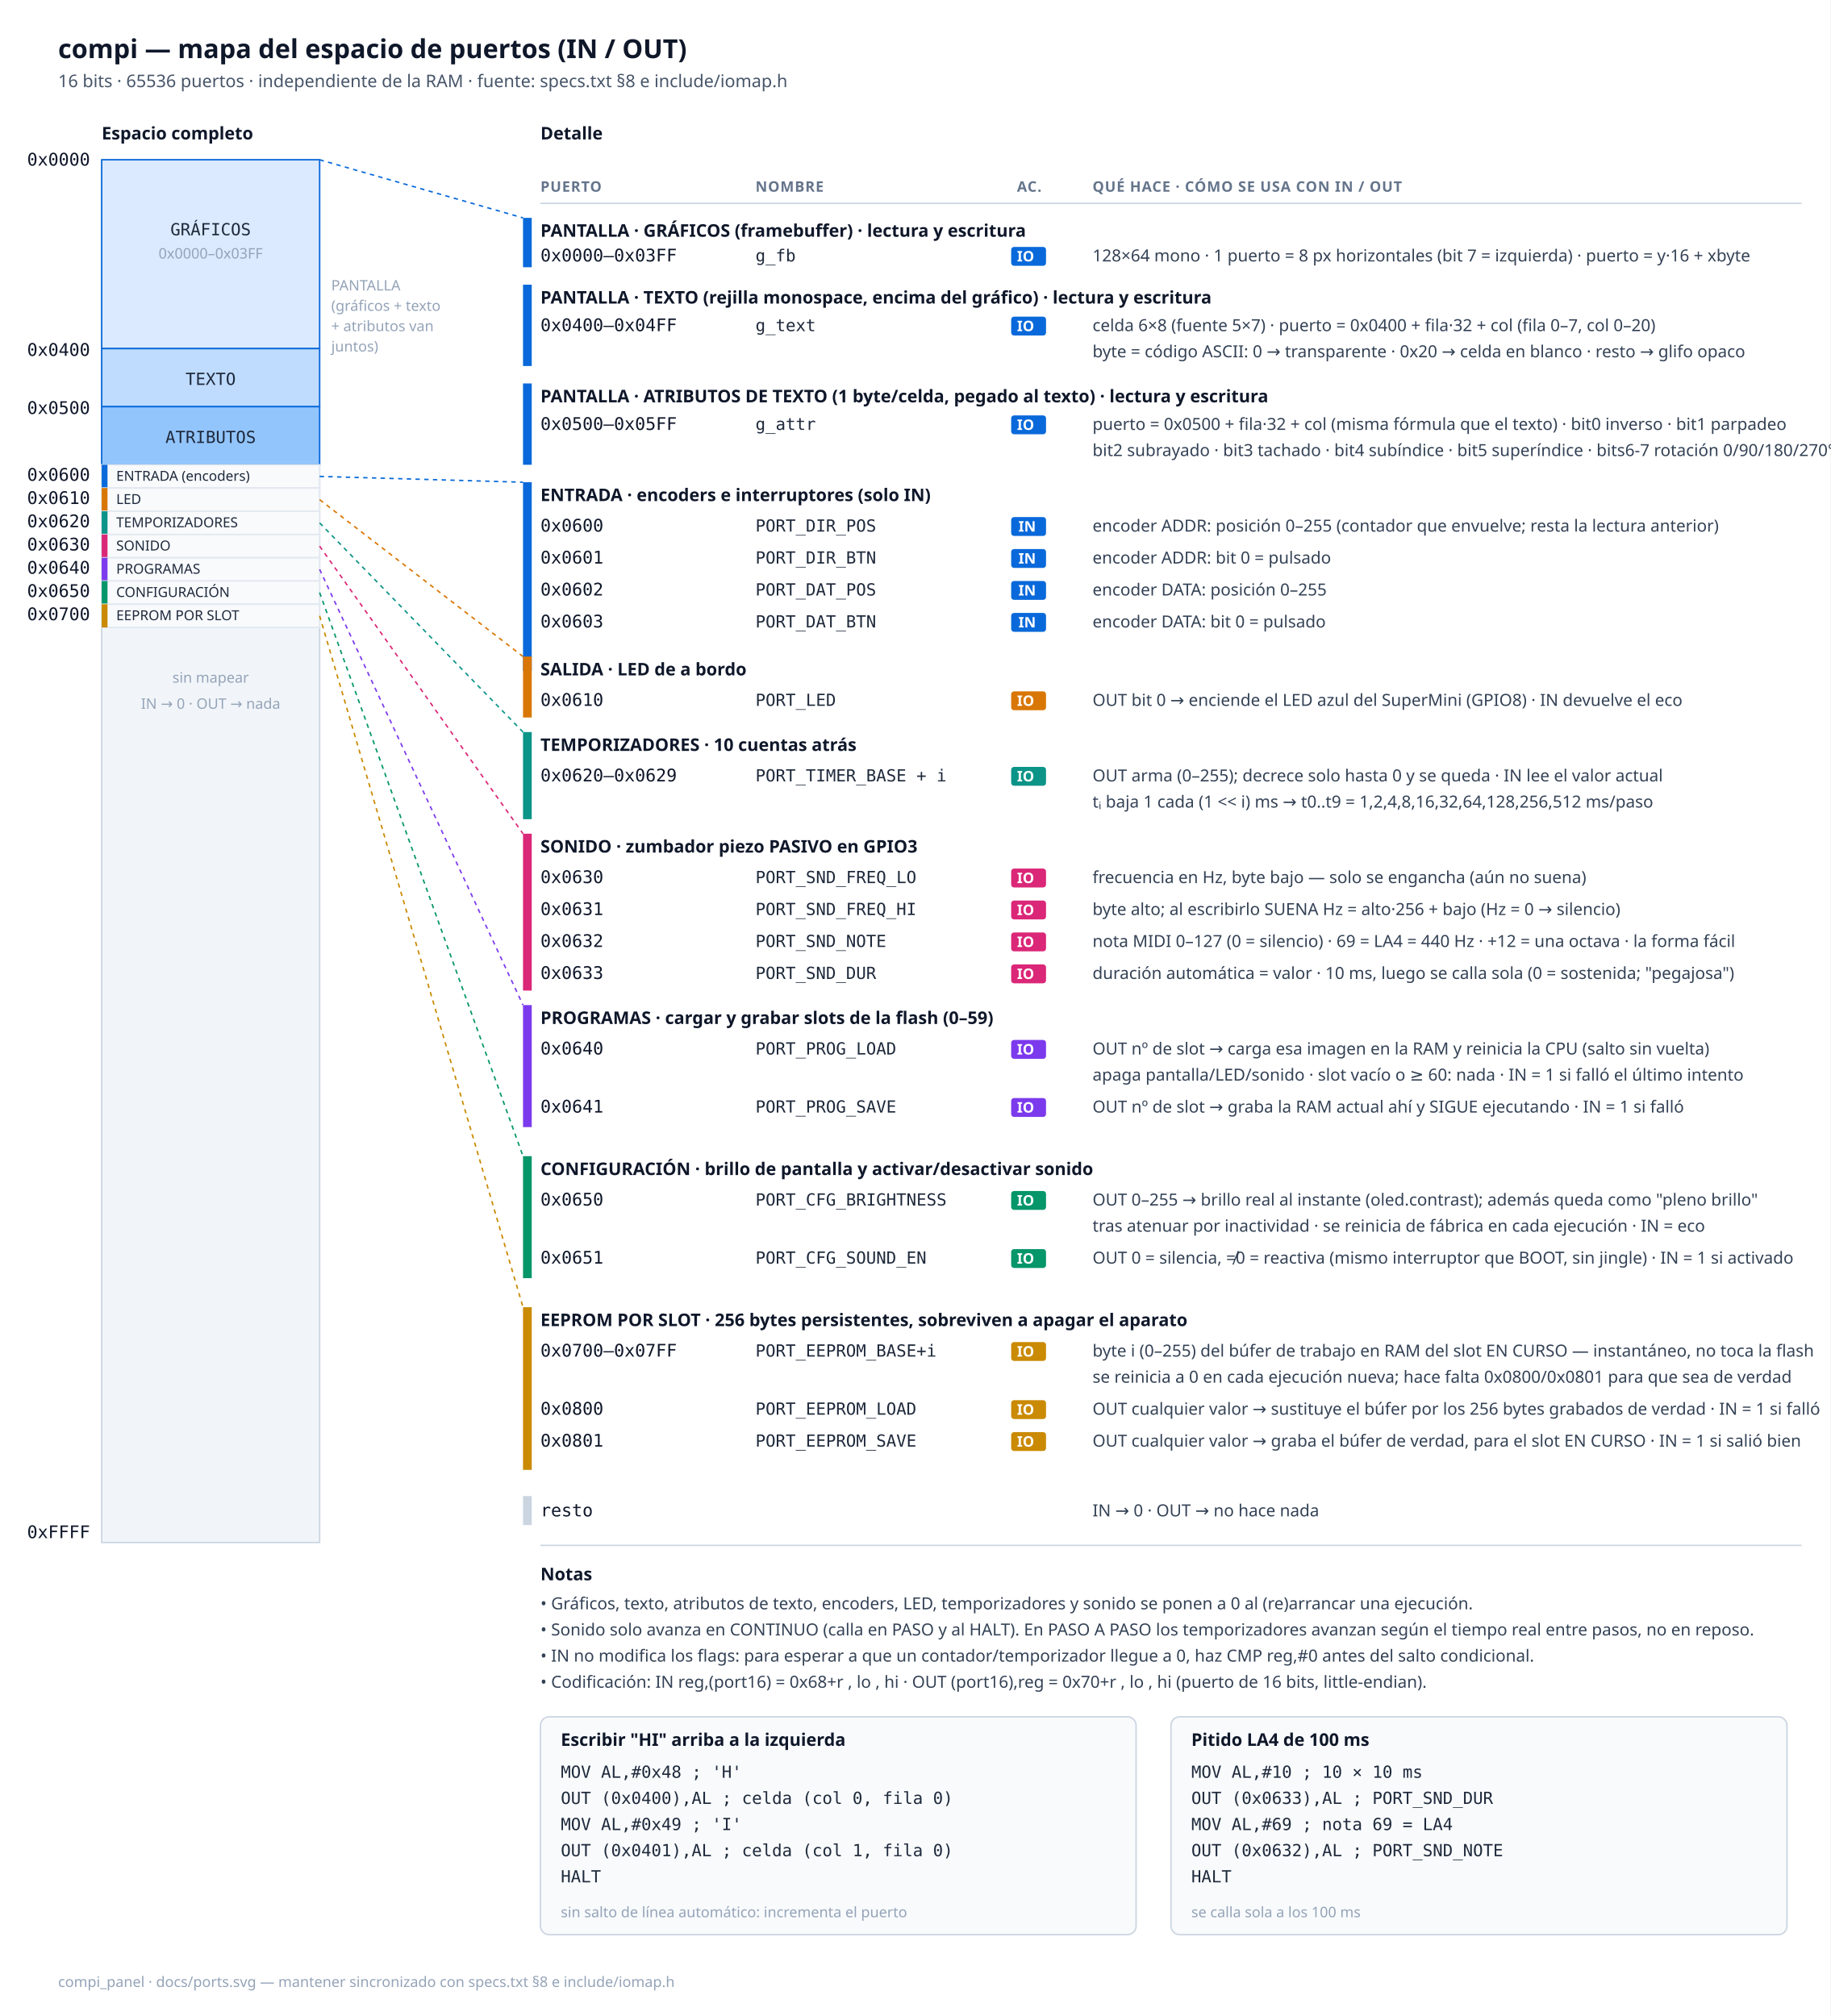
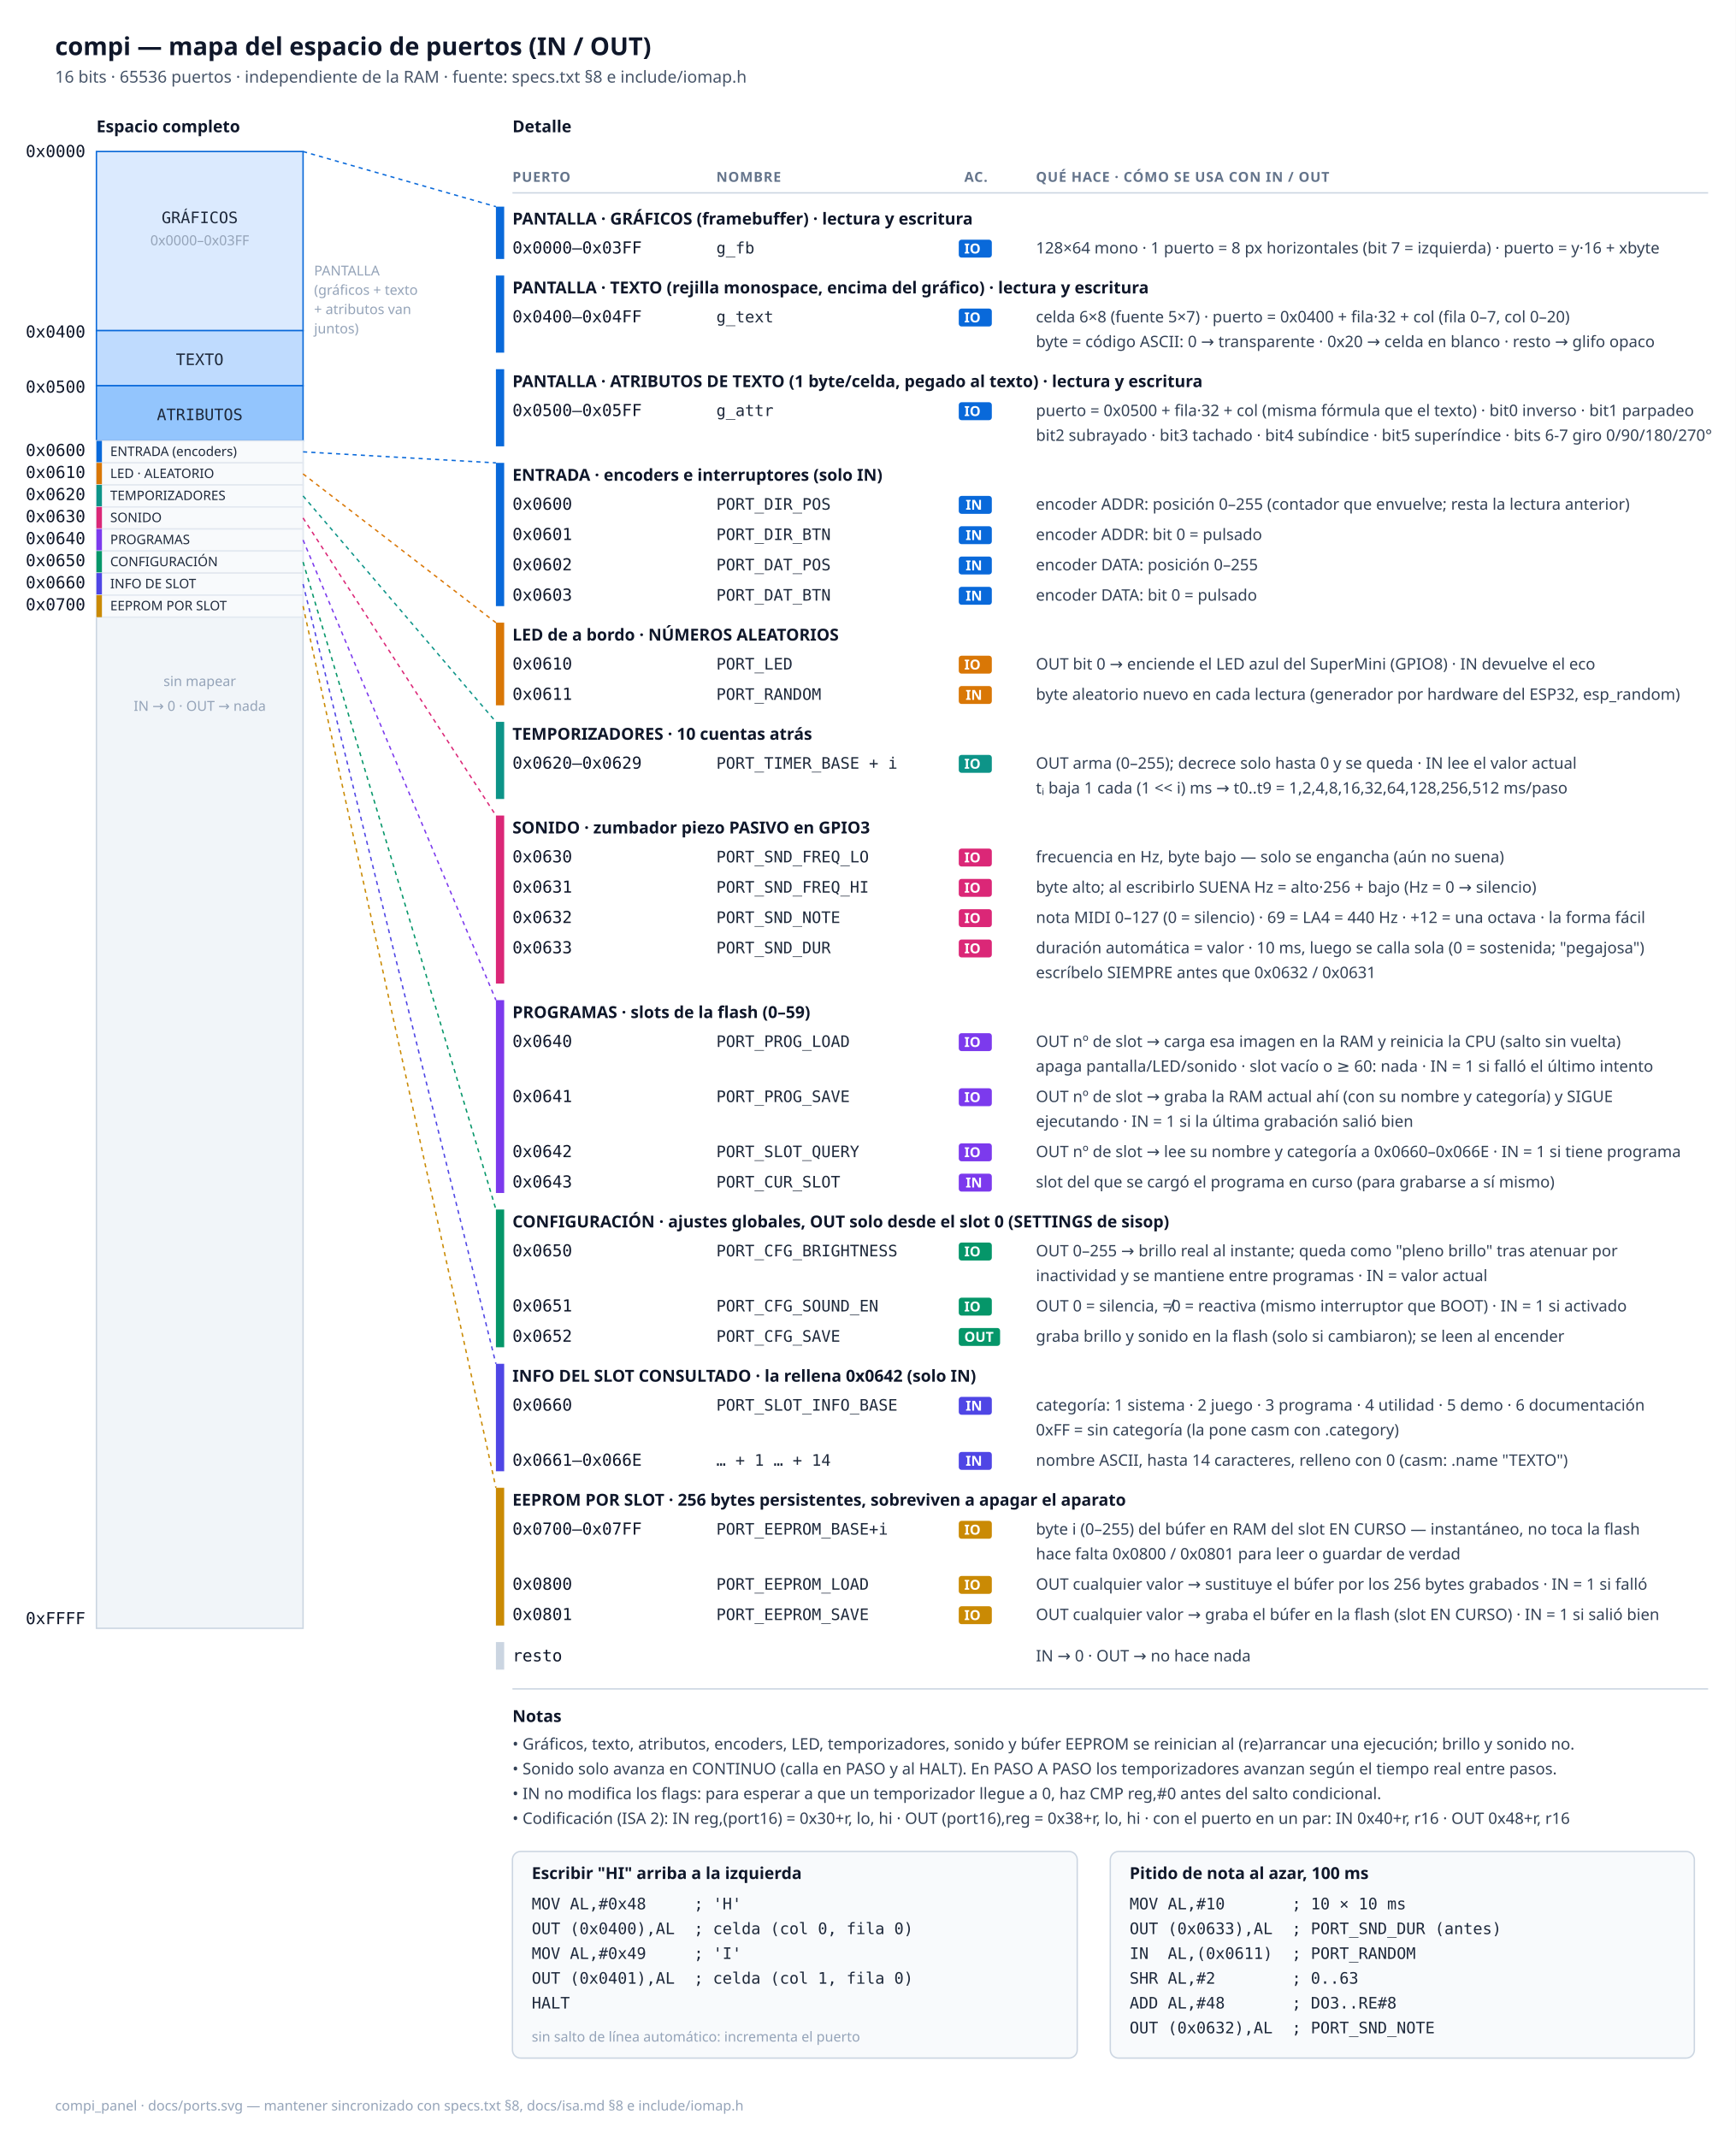
- <svg xmlns="http://www.w3.org/2000/svg" viewBox="0 0 1260 1388" font-family="'Segoe UI',system-ui,sans-serif">
-   <rect x="0" y="0" width="1260" height="1388" fill="#ffffff" />
+ <svg xmlns="http://www.w3.org/2000/svg" viewBox="0 0 1260 1552" font-family="'Segoe UI',system-ui,sans-serif">
+   <rect x="0" y="0" width="1260" height="1552" fill="#ffffff" />
  <style>
    .ttl   { font-size:18px; font-weight:700; fill:#0f172a; }
    .sub   { font-size:12px; fill:#475569; }
    .grp   { font-size:12px; font-weight:700; fill:#0f172a; }
    .adr   { font-size:12px; font-family:ui-monospace,Consolas,'DejaVu Sans Mono',monospace; fill:#0f172a; }
    .nm    { font-size:11.5px; font-family:ui-monospace,Consolas,'DejaVu Sans Mono',monospace; fill:#1e293b; }
    .ac    { font-size:10px; font-weight:700; fill:#ffffff; }
    .fn    { font-size:11.5px; fill:#334155; }
    .hd    { font-size:10px; font-weight:700; fill:#64748b; letter-spacing:.5px; }
    .note  { font-size:11.5px; fill:#334155; }
-     .mono  { font-size:11.5px; font-family:ui-monospace,Consolas,'DejaVu Sans Mono',monospace; fill:#1e293b; }
+     .mono  { white-space:pre; font-size:11.5px; font-family:ui-monospace,Consolas,'DejaVu Sans Mono',monospace; fill:#1e293b; }
    .cap   { font-size:10px; fill:#94a3b8; }
  </style>
  <text x="40" y="40" class="ttl">compi — mapa del espacio de puertos (IN / OUT)</text>
  <text x="40" y="60" class="sub">16 bits · 65536 puertos · independiente de la RAM · fuente: specs.txt §8 e include/iomap.h</text>
  <text x="70" y="96" class="grp">Espacio completo</text>
-   <rect x="70" y="110" width="150" height="952" fill="#f1f5f9" stroke="#cbd5e1" />
+   <rect x="70" y="110" width="150" height="1072" fill="#f1f5f9" stroke="#cbd5e1" />
  <rect x="70" y="110" width="150" height="130" fill="#dbeafe" stroke="#0969da" />
  <text x="145" y="162" text-anchor="middle" class="nm" fill="#0969da">GRÁFICOS</text>
  <text x="145" y="178" text-anchor="middle" class="cap">0x0000–0x03FF</text>
  <rect x="70" y="240" width="150" height="40" fill="#bfdbfe" stroke="#0969da" />
  <text x="145" y="265" text-anchor="middle" class="nm" fill="#0969da">TEXTO</text>
  <rect x="70" y="280" width="150" height="40" fill="#93c5fd" stroke="#0969da" />
  <text x="145" y="305" text-anchor="middle" class="nm" fill="#0f4c81">ATRIBUTOS</text>
  <g font-size="9.5px">
    <rect x="70" y="320" width="150" height="16" fill="#f8fafc" stroke="#e2e8f0" />
    <rect x="70" y="320" width="4" height="16" fill="#0969da" />
    <text x="80" y="331" fill="#1e293b">ENTRADA (encoders)</text>
    <rect x="70" y="336" width="150" height="16" fill="#f8fafc" stroke="#e2e8f0" />
    <rect x="70" y="336" width="4" height="16" fill="#d97706" />
-     <text x="80" y="347" fill="#1e293b">LED</text>
+     <text x="80" y="347" fill="#1e293b">LED · ALEATORIO</text>
    <rect x="70" y="352" width="150" height="16" fill="#f8fafc" stroke="#e2e8f0" />
    <rect x="70" y="352" width="4" height="16" fill="#0d9488" />
    <text x="80" y="363" fill="#1e293b">TEMPORIZADORES</text>
    <rect x="70" y="368" width="150" height="16" fill="#f8fafc" stroke="#e2e8f0" />
    <rect x="70" y="368" width="4" height="16" fill="#db2777" />
    <text x="80" y="379" fill="#1e293b">SONIDO</text>
    <rect x="70" y="384" width="150" height="16" fill="#f8fafc" stroke="#e2e8f0" />
    <rect x="70" y="384" width="4" height="16" fill="#7c3aed" />
    <text x="80" y="395" fill="#1e293b">PROGRAMAS</text>
    <rect x="70" y="400" width="150" height="16" fill="#f8fafc" stroke="#e2e8f0" />
    <rect x="70" y="400" width="4" height="16" fill="#059669" />
    <text x="80" y="411" fill="#1e293b">CONFIGURACIÓN</text>
    <rect x="70" y="416" width="150" height="16" fill="#f8fafc" stroke="#e2e8f0" />
-     <rect x="70" y="416" width="4" height="16" fill="#ca8a04" />
-     <text x="80" y="427" fill="#1e293b">EEPROM POR SLOT</text>
-   </g>
-   <text x="145" y="470" text-anchor="middle" class="cap">sin mapear</text>
-   <text x="145" y="488" text-anchor="middle" class="cap">IN → 0 · OUT → nada</text>
+     <rect x="70" y="416" width="4" height="16" fill="#4f46e5" />
+     <text x="80" y="427" fill="#1e293b">INFO DE SLOT</text>
+     <rect x="70" y="432" width="150" height="16" fill="#f8fafc" stroke="#e2e8f0" />
+     <rect x="70" y="432" width="4" height="16" fill="#ca8a04" />
+     <text x="80" y="443" fill="#1e293b">EEPROM POR SLOT</text>
+   </g>
+   <text x="145" y="498" text-anchor="middle" class="cap">sin mapear</text>
+   <text x="145" y="516" text-anchor="middle" class="cap">IN → 0 · OUT → nada</text>
  <text x="62" y="114" text-anchor="end" class="adr">0x0000</text>
  <text x="62" y="245" text-anchor="end" class="adr">0x0400</text>
  <text x="62" y="285" text-anchor="end" class="adr">0x0500</text>
  <g font-size="9.5px" text-anchor="end" class="adr">
    <text x="62" y="331">0x0600</text>
    <text x="62" y="347">0x0610</text>
    <text x="62" y="363">0x0620</text>
    <text x="62" y="379">0x0630</text>
    <text x="62" y="395">0x0640</text>
    <text x="62" y="411">0x0650</text>
-     <text x="62" y="427">0x0700</text>
-   </g>
-   <text x="62" y="1059" text-anchor="end" class="adr">0xFFFF</text>
+     <text x="62" y="427">0x0660</text>
+     <text x="62" y="443">0x0700</text>
+   </g>
+   <text x="62" y="1179" text-anchor="end" class="adr">0xFFFF</text>
  <text x="228" y="200" class="cap">PANTALLA</text>
  <text x="228" y="214" class="cap">(gráficos + texto</text>
  <text x="228" y="228" class="cap">+ atributos van</text>
  <text x="228" y="242" class="cap">juntos)</text>
  <path d="M220,110 L360,150" fill="none" stroke="#0969da" stroke-width="1" stroke-dasharray="3 3" />
-   <path d="M220,328 L360,332" fill="none" stroke="#0969da" stroke-width="1" stroke-dasharray="3 3" />
+   <path d="M220,328 L360,336" fill="none" stroke="#0969da" stroke-width="1" stroke-dasharray="3 3" />
  <path d="M220,344 L360,452" fill="none" stroke="#d97706" stroke-width="1" stroke-dasharray="3 3" />
-   <path d="M220,360 L360,504" fill="none" stroke="#0d9488" stroke-width="1" stroke-dasharray="3 3" />
-   <path d="M220,376 L360,574" fill="none" stroke="#db2777" stroke-width="1" stroke-dasharray="3 3" />
-   <path d="M220,392 L360,692" fill="none" stroke="#7c3aed" stroke-width="1" stroke-dasharray="3 3" />
-   <path d="M220,408 L360,796" fill="none" stroke="#059669" stroke-width="1" stroke-dasharray="3 3" />
-   <path d="M220,424 L360,900" fill="none" stroke="#ca8a04" stroke-width="1" stroke-dasharray="3 3" />
+   <path d="M220,360 L360,524" fill="none" stroke="#0d9488" stroke-width="1" stroke-dasharray="3 3" />
+   <path d="M220,376 L360,592" fill="none" stroke="#db2777" stroke-width="1" stroke-dasharray="3 3" />
+   <path d="M220,392 L360,726" fill="none" stroke="#7c3aed" stroke-width="1" stroke-dasharray="3 3" />
+   <path d="M220,408 L360,878" fill="none" stroke="#059669" stroke-width="1" stroke-dasharray="3 3" />
+   <path d="M220,424 L360,990" fill="none" stroke="#4f46e5" stroke-width="1" stroke-dasharray="3 3" />
+   <path d="M220,440 L360,1080" fill="none" stroke="#ca8a04" stroke-width="1" stroke-dasharray="3 3" />
  <text x="372" y="96" class="grp">Detalle</text>
  <g class="hd">
    <text x="372" y="132">PUERTO</text>
    <text x="520" y="132">NOMBRE</text>
    <text x="700" y="132">AC.</text>
    <text x="752" y="132">QUÉ HACE · CÓMO SE USA CON IN / OUT</text>
  </g>
  <line x1="372" y1="140" x2="1240" y2="140" stroke="#cbd5e1" />
-   <rect x="360" y="150" width="6" height="34" fill="#0969da" />
+   <rect x="360" y="150" width="6" height="38" fill="#0969da" />
  <text x="372" y="163" class="grp" fill="#0969da">PANTALLA · GRÁFICOS (framebuffer)  ·  lectura y escritura</text>
-   <text x="372" y="180" class="adr">0x0000–0x03FF</text>
-   <text x="520" y="180" class="nm">g_fb</text>
-   <rect x="696" y="170" width="24" height="13" rx="2" fill="#0969da" />
-   <text x="700" y="180" class="ac">IO</text>
-   <text x="752" y="180" class="fn">128×64 mono · 1 puerto = 8 px horizontales (bit 7 = izquierda) · puerto = y·16 + xbyte</text>
-   <rect x="360" y="196" width="6" height="56" fill="#0969da" />
-   <text x="372" y="209" class="grp" fill="#0969da">PANTALLA · TEXTO (rejilla monospace, encima del gráfico)  ·  lectura y escritura</text>
-   <text x="372" y="228" class="adr">0x0400–0x04FF</text>
-   <text x="520" y="228" class="nm">g_text</text>
-   <rect x="696" y="218" width="24" height="13" rx="2" fill="#0969da" />
-   <text x="700" y="228" class="ac">IO</text>
-   <text x="752" y="228" class="fn">celda 6×8 (fuente 5×7) · puerto = 0x0400 + fila·32 + col   (fila 0–7, col 0–20)</text>
-   <text x="752" y="246" class="fn">byte = código ASCII: 0 → transparente · 0x20 → celda en blanco · resto → glifo opaco</text>
-   <rect x="360" y="264" width="6" height="56" fill="#0969da" />
-   <text x="372" y="277" class="grp" fill="#0969da">PANTALLA · ATRIBUTOS DE TEXTO (1 byte/celda, pegado al texto)  ·  lectura y escritura</text>
-   <text x="372" y="296" class="adr">0x0500–0x05FF</text>
-   <text x="520" y="296" class="nm">g_attr</text>
-   <rect x="696" y="286" width="24" height="13" rx="2" fill="#0969da" />
-   <text x="700" y="296" class="ac">IO</text>
-   <text x="752" y="296" class="fn">puerto = 0x0500 + fila·32 + col (misma fórmula que el texto) · bit0 inverso · bit1 parpadeo</text>
-   <text x="752" y="314" class="fn">bit2 subrayado · bit3 tachado · bit4 subíndice · bit5 superíndice · bits6-7 rotación 0/90/180/270°</text>
-   <rect x="360" y="332" width="6" height="130" fill="#0969da" />
-   <text x="372" y="345" class="grp" fill="#0969da">ENTRADA  ·  encoders e interruptores  (solo IN)</text>
-   <g>
-     <text x="372" y="366" class="adr">0x0600</text>
-     <text x="520" y="366" class="nm">PORT_DIR_POS</text>
-     <rect x="696" y="356" width="24" height="13" rx="2" fill="#0969da" />
-     <text x="701" y="366" class="ac">IN</text>
-     <text x="752" y="366" class="fn">encoder ADDR: posición 0–255 (contador que envuelve; resta la lectura anterior)</text>
-     <text x="372" y="388" class="adr">0x0601</text>
-     <text x="520" y="388" class="nm">PORT_DIR_BTN</text>
-     <rect x="696" y="378" width="24" height="13" rx="2" fill="#0969da" />
-     <text x="701" y="388" class="ac">IN</text>
-     <text x="752" y="388" class="fn">encoder ADDR: bit 0 = pulsado</text>
-     <text x="372" y="410" class="adr">0x0602</text>
-     <text x="520" y="410" class="nm">PORT_DAT_POS</text>
-     <rect x="696" y="400" width="24" height="13" rx="2" fill="#0969da" />
-     <text x="701" y="410" class="ac">IN</text>
-     <text x="752" y="410" class="fn">encoder DATA: posición 0–255</text>
-     <text x="372" y="432" class="adr">0x0603</text>
-     <text x="520" y="432" class="nm">PORT_DAT_BTN</text>
-     <rect x="696" y="422" width="24" height="13" rx="2" fill="#0969da" />
-     <text x="701" y="432" class="ac">IN</text>
-     <text x="752" y="432" class="fn">encoder DATA: bit 0 = pulsado</text>
-   </g>
-   <rect x="360" y="452" width="6" height="42" fill="#d97706" />
-   <text x="372" y="465" class="grp" fill="#b45309">SALIDA  ·  LED de a bordo</text>
+   <text x="372" y="184" class="adr">0x0000–0x03FF</text>
+   <text x="520" y="184" class="nm">g_fb</text>
+   <rect x="696" y="174" width="24" height="13" rx="2" fill="#0969da" />
+   <text x="700" y="184" class="ac">IO</text>
+   <text x="752" y="184" class="fn">128×64 mono · 1 puerto = 8 px horizontales (bit 7 = izquierda) · puerto = y·16 + xbyte</text>
+   <rect x="360" y="200" width="6" height="56" fill="#0969da" />
+   <text x="372" y="213" class="grp" fill="#0969da">PANTALLA · TEXTO (rejilla monospace, encima del gráfico)  ·  lectura y escritura</text>
+   <text x="372" y="234" class="adr">0x0400–0x04FF</text>
+   <text x="520" y="234" class="nm">g_text</text>
+   <rect x="696" y="224" width="24" height="13" rx="2" fill="#0969da" />
+   <text x="700" y="234" class="ac">IO</text>
+   <text x="752" y="234" class="fn">celda 6×8 (fuente 5×7) · puerto = 0x0400 + fila·32 + col   (fila 0–7, col 0–20)</text>
+   <text x="752" y="252" class="fn">byte = código ASCII: 0 → transparente · 0x20 → celda en blanco · resto → glifo opaco</text>
+   <rect x="360" y="268" width="6" height="56" fill="#0969da" />
+   <text x="372" y="281" class="grp" fill="#0969da">PANTALLA · ATRIBUTOS DE TEXTO (1 byte/celda, pegado al texto)  ·  lectura y escritura</text>
+   <text x="372" y="302" class="adr">0x0500–0x05FF</text>
+   <text x="520" y="302" class="nm">g_attr</text>
+   <rect x="696" y="292" width="24" height="13" rx="2" fill="#0969da" />
+   <text x="700" y="302" class="ac">IO</text>
+   <text x="752" y="302" class="fn">puerto = 0x0500 + fila·32 + col (misma fórmula que el texto) · bit0 inverso · bit1 parpadeo</text>
+   <text x="752" y="320" class="fn">bit2 subrayado · bit3 tachado · bit4 subíndice · bit5 superíndice · bits 6-7 giro 0/90/180/270°</text>
+   <rect x="360" y="336" width="6" height="104" fill="#0969da" />
+   <text x="372" y="349" class="grp" fill="#0969da">ENTRADA  ·  encoders e interruptores  (solo IN)</text>
+   <text x="372" y="370" class="adr">0x0600</text>
+   <text x="520" y="370" class="nm">PORT_DIR_POS</text>
+   <rect x="696" y="360" width="24" height="13" rx="2" fill="#0969da" />
+   <text x="701" y="370" class="ac">IN</text>
+   <text x="752" y="370" class="fn">encoder ADDR: posición 0–255 (contador que envuelve; resta la lectura anterior)</text>
+   <text x="372" y="392" class="adr">0x0601</text>
+   <text x="520" y="392" class="nm">PORT_DIR_BTN</text>
+   <rect x="696" y="382" width="24" height="13" rx="2" fill="#0969da" />
+   <text x="701" y="392" class="ac">IN</text>
+   <text x="752" y="392" class="fn">encoder ADDR: bit 0 = pulsado</text>
+   <text x="372" y="414" class="adr">0x0602</text>
+   <text x="520" y="414" class="nm">PORT_DAT_POS</text>
+   <rect x="696" y="404" width="24" height="13" rx="2" fill="#0969da" />
+   <text x="701" y="414" class="ac">IN</text>
+   <text x="752" y="414" class="fn">encoder DATA: posición 0–255</text>
+   <text x="372" y="436" class="adr">0x0603</text>
+   <text x="520" y="436" class="nm">PORT_DAT_BTN</text>
+   <rect x="696" y="426" width="24" height="13" rx="2" fill="#0969da" />
+   <text x="701" y="436" class="ac">IN</text>
+   <text x="752" y="436" class="fn">encoder DATA: bit 0 = pulsado</text>
+   <rect x="360" y="452" width="6" height="60" fill="#d97706" />
+   <text x="372" y="465" class="grp" fill="#b45309">LED de a bordo  ·  NÚMEROS ALEATORIOS</text>
  <text x="372" y="486" class="adr">0x0610</text>
  <text x="520" y="486" class="nm">PORT_LED</text>
  <rect x="696" y="476" width="24" height="13" rx="2" fill="#d97706" />
  <text x="700" y="486" class="ac">IO</text>
  <text x="752" y="486" class="fn">OUT bit 0 → enciende el LED azul del SuperMini (GPIO8) · IN devuelve el eco</text>
-   <rect x="360" y="504" width="6" height="60" fill="#0d9488" />
-   <text x="372" y="517" class="grp" fill="#0f766e">TEMPORIZADORES  ·  10 cuentas atrás</text>
-   <text x="372" y="538" class="adr">0x0620–0x0629</text>
-   <text x="520" y="538" class="nm">PORT_TIMER_BASE + i</text>
-   <rect x="696" y="528" width="24" height="13" rx="2" fill="#0d9488" />
-   <text x="700" y="538" class="ac">IO</text>
-   <text x="752" y="538" class="fn">OUT arma (0–255); decrece solo hasta 0 y se queda · IN lee el valor actual</text>
-   <text x="752" y="556" class="fn">tᵢ baja 1 cada (1 &lt;&lt; i) ms  →  t0..t9 = 1,2,4,8,16,32,64,128,256,512 ms/paso</text>
-   <rect x="360" y="574" width="6" height="108" fill="#db2777" />
-   <text x="372" y="587" class="grp" fill="#be185d">SONIDO  ·  zumbador piezo PASIVO en GPIO3</text>
-   <g>
-     <text x="372" y="608" class="adr">0x0630</text>
-     <text x="520" y="608" class="nm">PORT_SND_FREQ_LO</text>
-     <rect x="696" y="598" width="24" height="13" rx="2" fill="#db2777" />
-     <text x="700" y="608" class="ac">IO</text>
-     <text x="752" y="608" class="fn">frecuencia en Hz, byte bajo — solo se engancha (aún no suena)</text>
-     <text x="372" y="630" class="adr">0x0631</text>
-     <text x="520" y="630" class="nm">PORT_SND_FREQ_HI</text>
-     <rect x="696" y="620" width="24" height="13" rx="2" fill="#db2777" />
-     <text x="700" y="630" class="ac">IO</text>
-     <text x="752" y="630" class="fn">byte alto; al escribirlo SUENA  Hz = alto·256 + bajo  (Hz = 0 → silencio)</text>
-     <text x="372" y="652" class="adr">0x0632</text>
-     <text x="520" y="652" class="nm">PORT_SND_NOTE</text>
-     <rect x="696" y="642" width="24" height="13" rx="2" fill="#db2777" />
-     <text x="700" y="652" class="ac">IO</text>
-     <text x="752" y="652" class="fn">nota MIDI 0–127 (0 = silencio) · 69 = LA4 = 440 Hz · +12 = una octava · la forma fácil</text>
-     <text x="372" y="674" class="adr">0x0633</text>
-     <text x="520" y="674" class="nm">PORT_SND_DUR</text>
-     <rect x="696" y="664" width="24" height="13" rx="2" fill="#db2777" />
-     <text x="700" y="674" class="ac">IO</text>
-     <text x="752" y="674" class="fn">duración automática = valor · 10 ms, luego se calla sola (0 = sostenida; "pegajosa")</text>
-   </g>
-   <rect x="360" y="692" width="6" height="84" fill="#7c3aed" />
-   <text x="372" y="705" class="grp" fill="#6d28d9">PROGRAMAS  ·  cargar y grabar slots de la flash (0–59)</text>
-   <text x="372" y="726" class="adr">0x0640</text>
-   <text x="520" y="726" class="nm">PORT_PROG_LOAD</text>
-   <rect x="696" y="716" width="24" height="13" rx="2" fill="#7c3aed" />
-   <text x="700" y="726" class="ac">IO</text>
-   <text x="752" y="726" class="fn">OUT nº de slot → carga esa imagen en la RAM y reinicia la CPU (salto sin vuelta)</text>
-   <text x="752" y="744" class="fn">apaga pantalla/LED/sonido · slot vacío o ≥ 60: nada · IN = 1 si falló el último intento</text>
-   <text x="372" y="766" class="adr">0x0641</text>
-   <text x="520" y="766" class="nm">PORT_PROG_SAVE</text>
-   <rect x="696" y="756" width="24" height="13" rx="2" fill="#7c3aed" />
-   <text x="700" y="766" class="ac">IO</text>
-   <text x="752" y="766" class="fn">OUT nº de slot → graba la RAM actual ahí y SIGUE ejecutando · IN = 1 si falló</text>
-   <rect x="360" y="796" width="6" height="84" fill="#059669" />
-   <text x="372" y="809" class="grp" fill="#047857">CONFIGURACIÓN  ·  brillo de pantalla y activar/desactivar sonido</text>
-   <text x="372" y="830" class="adr">0x0650</text>
-   <text x="520" y="830" class="nm">PORT_CFG_BRIGHTNESS</text>
-   <rect x="696" y="820" width="24" height="13" rx="2" fill="#059669" />
-   <text x="700" y="830" class="ac">IO</text>
-   <text x="752" y="830" class="fn">OUT 0–255 → brillo real al instante (oled.contrast); además queda como "pleno brillo"</text>
-   <text x="752" y="848" class="fn">tras atenuar por inactividad · se reinicia de fábrica en cada ejecución · IN = eco</text>
-   <text x="372" y="870" class="adr">0x0651</text>
-   <text x="520" y="870" class="nm">PORT_CFG_SOUND_EN</text>
-   <rect x="696" y="860" width="24" height="13" rx="2" fill="#059669" />
-   <text x="700" y="870" class="ac">IO</text>
-   <text x="752" y="870" class="fn">OUT 0 = silencia, ≠0 = reactiva (mismo interruptor que BOOT, sin jingle) · IN = 1 si activado</text>
-   <rect x="360" y="900" width="6" height="112" fill="#ca8a04" />
-   <text x="372" y="913" class="grp" fill="#a16207">EEPROM POR SLOT  ·  256 bytes persistentes, sobreviven a apagar el aparato</text>
-   <text x="372" y="934" class="adr">0x0700–0x07FF</text>
-   <text x="520" y="934" class="nm">PORT_EEPROM_BASE+i</text>
-   <rect x="696" y="924" width="24" height="13" rx="2" fill="#ca8a04" />
-   <text x="700" y="934" class="ac">IO</text>
-   <text x="752" y="934" class="fn">byte i (0–255) del búfer de trabajo en RAM del slot EN CURSO — instantáneo, no toca la flash</text>
-   <text x="752" y="952" class="fn">se reinicia a 0 en cada ejecución nueva; hace falta 0x0800/0x0801 para que sea de verdad</text>
-   <text x="372" y="974" class="adr">0x0800</text>
-   <text x="520" y="974" class="nm">PORT_EEPROM_LOAD</text>
-   <rect x="696" y="964" width="24" height="13" rx="2" fill="#ca8a04" />
-   <text x="700" y="974" class="ac">IO</text>
-   <text x="752" y="974" class="fn">OUT cualquier valor → sustituye el búfer por los 256 bytes grabados de verdad · IN = 1 si falló</text>
-   <text x="372" y="996" class="adr">0x0801</text>
-   <text x="520" y="996" class="nm">PORT_EEPROM_SAVE</text>
-   <rect x="696" y="986" width="24" height="13" rx="2" fill="#ca8a04" />
-   <text x="700" y="996" class="ac">IO</text>
-   <text x="752" y="996" class="fn">OUT cualquier valor → graba el búfer de verdad, para el slot EN CURSO · IN = 1 si salió bien</text>
-   <g transform="translate(0,338)">
+   <text x="372" y="508" class="adr">0x0611</text>
+   <text x="520" y="508" class="nm">PORT_RANDOM</text>
+   <rect x="696" y="498" width="24" height="13" rx="2" fill="#d97706" />
+   <text x="701" y="508" class="ac">IN</text>
+   <text x="752" y="508" class="fn">byte aleatorio nuevo en cada lectura (generador por hardware del ESP32, esp_random)</text>
+   <rect x="360" y="524" width="6" height="56" fill="#0d9488" />
+   <text x="372" y="537" class="grp" fill="#0f766e">TEMPORIZADORES  ·  10 cuentas atrás</text>
+   <text x="372" y="558" class="adr">0x0620–0x0629</text>
+   <text x="520" y="558" class="nm">PORT_TIMER_BASE + i</text>
+   <rect x="696" y="548" width="24" height="13" rx="2" fill="#0d9488" />
+   <text x="700" y="558" class="ac">IO</text>
+   <text x="752" y="558" class="fn">OUT arma (0–255); decrece solo hasta 0 y se queda · IN lee el valor actual</text>
+   <text x="752" y="576" class="fn">tᵢ baja 1 cada (1 &lt;&lt; i) ms  →  t0..t9 = 1,2,4,8,16,32,64,128,256,512 ms/paso</text>
+   <rect x="360" y="592" width="6" height="122" fill="#db2777" />
+   <text x="372" y="605" class="grp" fill="#be185d">SONIDO  ·  zumbador piezo PASIVO en GPIO3</text>
+   <text x="372" y="626" class="adr">0x0630</text>
+   <text x="520" y="626" class="nm">PORT_SND_FREQ_LO</text>
+   <rect x="696" y="616" width="24" height="13" rx="2" fill="#db2777" />
+   <text x="700" y="626" class="ac">IO</text>
+   <text x="752" y="626" class="fn">frecuencia en Hz, byte bajo — solo se engancha (aún no suena)</text>
+   <text x="372" y="648" class="adr">0x0631</text>
+   <text x="520" y="648" class="nm">PORT_SND_FREQ_HI</text>
+   <rect x="696" y="638" width="24" height="13" rx="2" fill="#db2777" />
+   <text x="700" y="648" class="ac">IO</text>
+   <text x="752" y="648" class="fn">byte alto; al escribirlo SUENA  Hz = alto·256 + bajo  (Hz = 0 → silencio)</text>
+   <text x="372" y="670" class="adr">0x0632</text>
+   <text x="520" y="670" class="nm">PORT_SND_NOTE</text>
+   <rect x="696" y="660" width="24" height="13" rx="2" fill="#db2777" />
+   <text x="700" y="670" class="ac">IO</text>
+   <text x="752" y="670" class="fn">nota MIDI 0–127 (0 = silencio) · 69 = LA4 = 440 Hz · +12 = una octava · la forma fácil</text>
+   <text x="372" y="692" class="adr">0x0633</text>
+   <text x="520" y="692" class="nm">PORT_SND_DUR</text>
+   <rect x="696" y="682" width="24" height="13" rx="2" fill="#db2777" />
+   <text x="700" y="692" class="ac">IO</text>
+   <text x="752" y="692" class="fn">duración automática = valor · 10 ms, luego se calla sola (0 = sostenida; "pegajosa")</text>
+   <text x="752" y="710" class="fn">escríbelo SIEMPRE antes que 0x0632 / 0x0631</text>
+   <rect x="360" y="726" width="6" height="140" fill="#7c3aed" />
+   <text x="372" y="739" class="grp" fill="#6d28d9">PROGRAMAS  ·  slots de la flash (0–59)</text>
+   <text x="372" y="760" class="adr">0x0640</text>
+   <text x="520" y="760" class="nm">PORT_PROG_LOAD</text>
+   <rect x="696" y="750" width="24" height="13" rx="2" fill="#7c3aed" />
+   <text x="700" y="760" class="ac">IO</text>
+   <text x="752" y="760" class="fn">OUT nº de slot → carga esa imagen en la RAM y reinicia la CPU (salto sin vuelta)</text>
+   <text x="752" y="778" class="fn">apaga pantalla/LED/sonido · slot vacío o ≥ 60: nada · IN = 1 si falló el último intento</text>
+   <text x="372" y="800" class="adr">0x0641</text>
+   <text x="520" y="800" class="nm">PORT_PROG_SAVE</text>
+   <rect x="696" y="790" width="24" height="13" rx="2" fill="#7c3aed" />
+   <text x="700" y="800" class="ac">IO</text>
+   <text x="752" y="800" class="fn">OUT nº de slot → graba la RAM actual ahí (con su nombre y categoría) y SIGUE</text>
+   <text x="752" y="818" class="fn">ejecutando · IN = 1 si la última grabación salió bien</text>
+   <text x="372" y="840" class="adr">0x0642</text>
+   <text x="520" y="840" class="nm">PORT_SLOT_QUERY</text>
+   <rect x="696" y="830" width="24" height="13" rx="2" fill="#7c3aed" />
+   <text x="700" y="840" class="ac">IO</text>
+   <text x="752" y="840" class="fn">OUT nº de slot → lee su nombre y categoría a 0x0660–0x066E · IN = 1 si tiene programa</text>
+   <text x="372" y="862" class="adr">0x0643</text>
+   <text x="520" y="862" class="nm">PORT_CUR_SLOT</text>
+   <rect x="696" y="852" width="24" height="13" rx="2" fill="#7c3aed" />
+   <text x="701" y="862" class="ac">IN</text>
+   <text x="752" y="862" class="fn">slot del que se cargó el programa en curso (para grabarse a sí mismo)</text>
+   <rect x="360" y="878" width="6" height="100" fill="#059669" />
+   <text x="372" y="891" class="grp" fill="#047857">CONFIGURACIÓN  ·  ajustes globales, OUT solo desde el slot 0 (SETTINGS de sisop)</text>
+   <text x="372" y="912" class="adr">0x0650</text>
+   <text x="520" y="912" class="nm">PORT_CFG_BRIGHTNESS</text>
+   <rect x="696" y="902" width="24" height="13" rx="2" fill="#059669" />
+   <text x="700" y="912" class="ac">IO</text>
+   <text x="752" y="912" class="fn">OUT 0–255 → brillo real al instante; queda como "pleno brillo" tras atenuar por</text>
+   <text x="752" y="930" class="fn">inactividad y se mantiene entre programas · IN = valor actual</text>
+   <text x="372" y="952" class="adr">0x0651</text>
+   <text x="520" y="952" class="nm">PORT_CFG_SOUND_EN</text>
+   <rect x="696" y="942" width="24" height="13" rx="2" fill="#059669" />
+   <text x="700" y="952" class="ac">IO</text>
+   <text x="752" y="952" class="fn">OUT 0 = silencia, ≠0 = reactiva (mismo interruptor que BOOT) · IN = 1 si activado</text>
+   <text x="372" y="974" class="adr">0x0652</text>
+   <text x="520" y="974" class="nm">PORT_CFG_SAVE</text>
+   <rect x="696" y="964" width="30" height="13" rx="2" fill="#059669" />
+   <text x="700" y="974" class="ac">OUT</text>
+   <text x="752" y="974" class="fn">graba brillo y sonido en la flash (solo si cambiaron); se leen al encender</text>
+   <rect x="360" y="990" width="6" height="78" fill="#4f46e5" />
+   <text x="372" y="1003" class="grp" fill="#4338ca">INFO DEL SLOT CONSULTADO  ·  la rellena 0x0642  (solo IN)</text>
+   <text x="372" y="1024" class="adr">0x0660</text>
+   <text x="520" y="1024" class="nm">PORT_SLOT_INFO_BASE</text>
+   <rect x="696" y="1014" width="24" height="13" rx="2" fill="#4f46e5" />
+   <text x="701" y="1024" class="ac">IN</text>
+   <text x="752" y="1024" class="fn">categoría: 1 sistema · 2 juego · 3 programa · 4 utilidad · 5 demo · 6 documentación</text>
+   <text x="752" y="1042" class="fn">0xFF = sin categoría (la pone casm con .category)</text>
+   <text x="372" y="1064" class="adr">0x0661–0x066E</text>
+   <text x="520" y="1064" class="nm">… + 1 … + 14</text>
+   <rect x="696" y="1054" width="24" height="13" rx="2" fill="#4f46e5" />
+   <text x="701" y="1064" class="ac">IN</text>
+   <text x="752" y="1064" class="fn">nombre ASCII, hasta 14 caracteres, relleno con 0 (casm: .name "TEXTO")</text>
+   <rect x="360" y="1080" width="6" height="100" fill="#ca8a04" />
+   <text x="372" y="1093" class="grp" fill="#a16207">EEPROM POR SLOT  ·  256 bytes persistentes, sobreviven a apagar el aparato</text>
+   <text x="372" y="1114" class="adr">0x0700–0x07FF</text>
+   <text x="520" y="1114" class="nm">PORT_EEPROM_BASE+i</text>
+   <rect x="696" y="1104" width="24" height="13" rx="2" fill="#ca8a04" />
+   <text x="700" y="1114" class="ac">IO</text>
+   <text x="752" y="1114" class="fn">byte i (0–255) del búfer en RAM del slot EN CURSO — instantáneo, no toca la flash</text>
+   <text x="752" y="1132" class="fn">hace falta 0x0800 / 0x0801 para leer o guardar de verdad</text>
+   <text x="372" y="1154" class="adr">0x0800</text>
+   <text x="520" y="1154" class="nm">PORT_EEPROM_LOAD</text>
+   <rect x="696" y="1144" width="24" height="13" rx="2" fill="#ca8a04" />
+   <text x="700" y="1154" class="ac">IO</text>
+   <text x="752" y="1154" class="fn">OUT cualquier valor → sustituye el búfer por los 256 bytes grabados · IN = 1 si falló</text>
+   <text x="372" y="1176" class="adr">0x0801</text>
+   <text x="520" y="1176" class="nm">PORT_EEPROM_SAVE</text>
+   <rect x="696" y="1166" width="24" height="13" rx="2" fill="#ca8a04" />
+   <text x="700" y="1176" class="ac">IO</text>
+   <text x="752" y="1176" class="fn">OUT cualquier valor → graba el búfer en la flash (slot EN CURSO) · IN = 1 si salió bien</text>
+   <g transform="translate(0,500)">
    <rect x="360" y="692" width="6" height="20" fill="#cbd5e1" />
    <text x="372" y="706" class="adr">resto</text>
    <text x="752" y="706" class="fn">IN → 0 · OUT → no hace nada</text>
    <line x1="372" y1="726" x2="1240" y2="726" stroke="#cbd5e1" />
    <text x="372" y="750" class="grp">Notas</text>
-     <text x="372" y="770" class="note">•  Gráficos, texto, atributos de texto, encoders, LED, temporizadores y sonido se ponen a 0 al (re)arrancar una ejecución.</text>
-     <text x="372" y="788" class="note">•  Sonido solo avanza en CONTINUO (calla en PASO y al HALT). En PASO A PASO los temporizadores avanzan según el tiempo real entre pasos, no en reposo.</text>
-     <text x="372" y="806" class="note">•  IN no modifica los flags: para esperar a que un contador/temporizador llegue a 0, haz  CMP reg,#0  antes del salto condicional.</text>
-     <text x="372" y="824" class="note">•  Codificación:  IN reg,(port16) = 0x68+r , lo , hi   ·   OUT (port16),reg = 0x70+r , lo , hi   (puerto de 16 bits, little-endian).</text>
+     <text x="372" y="770" class="note">•  Gráficos, texto, atributos, encoders, LED, temporizadores, sonido y búfer EEPROM se reinician al (re)arrancar una ejecución; brillo y sonido no.</text>
+     <text x="372" y="788" class="note">•  Sonido solo avanza en CONTINUO (calla en PASO y al HALT). En PASO A PASO los temporizadores avanzan según el tiempo real entre pasos.</text>
+     <text x="372" y="806" class="note">•  IN no modifica los flags: para esperar a que un temporizador llegue a 0, haz  CMP reg,#0  antes del salto condicional.</text>
+     <text x="372" y="824" class="note">•  Codificación (ISA 2):  IN reg,(port16) = 0x30+r, lo, hi  ·  OUT (port16),reg = 0x38+r, lo, hi  ·  con el puerto en un par: IN 0x40+r, r16 · OUT 0x48+r, r16</text>
    <rect x="372" y="844" width="410" height="150" rx="6" fill="#f8fafc" stroke="#cbd5e1" />
    <text x="386" y="864" class="grp">Escribir "HI" arriba a la izquierda</text>
-     <text x="386" y="886" class="mono">MOV AL,#0x48     ; 'H'</text>
-     <text x="386" y="904" class="mono">OUT (0x0400),AL  ; celda (col 0, fila 0)</text>
-     <text x="386" y="922" class="mono">MOV AL,#0x49     ; 'I'</text>
-     <text x="386" y="940" class="mono">OUT (0x0401),AL  ; celda (col 1, fila 0)</text>
-     <text x="386" y="958" class="mono">HALT</text>
+     <text x="386" y="886" class="mono" xml:space="preserve">MOV AL,#0x48     ; 'H'</text>
+     <text x="386" y="904" class="mono" xml:space="preserve">OUT (0x0400),AL  ; celda (col 0, fila 0)</text>
+     <text x="386" y="922" class="mono" xml:space="preserve">MOV AL,#0x49     ; 'I'</text>
+     <text x="386" y="940" class="mono" xml:space="preserve">OUT (0x0401),AL  ; celda (col 1, fila 0)</text>
+     <text x="386" y="958" class="mono" xml:space="preserve">HALT</text>
    <text x="386" y="982" class="cap">sin salto de línea automático: incrementa el puerto</text>
    <rect x="806" y="844" width="424" height="150" rx="6" fill="#f8fafc" stroke="#cbd5e1" />
-     <text x="820" y="864" class="grp">Pitido LA4 de 100 ms</text>
-     <text x="820" y="886" class="mono">MOV AL,#10       ; 10 × 10 ms</text>
-     <text x="820" y="904" class="mono">OUT (0x0633),AL  ; PORT_SND_DUR</text>
-     <text x="820" y="922" class="mono">MOV AL,#69       ; nota 69 = LA4</text>
-     <text x="820" y="940" class="mono">OUT (0x0632),AL  ; PORT_SND_NOTE</text>
-     <text x="820" y="958" class="mono">HALT</text>
-     <text x="820" y="982" class="cap">se calla sola a los 100 ms</text>
-   </g>
-   <text x="40" y="1368" class="cap">compi_panel · docs/ports.svg — mantener sincronizado con specs.txt §8 e include/iomap.h</text>
+     <text x="820" y="864" class="grp">Pitido de nota al azar, 100 ms</text>
+     <text x="820" y="886" class="mono" xml:space="preserve">MOV AL,#10       ; 10 × 10 ms</text>
+     <text x="820" y="904" class="mono" xml:space="preserve">OUT (0x0633),AL  ; PORT_SND_DUR (antes)</text>
+     <text x="820" y="922" class="mono" xml:space="preserve">IN  AL,(0x0611)  ; PORT_RANDOM</text>
+     <text x="820" y="940" class="mono" xml:space="preserve">SHR AL,#2        ; 0..63</text>
+     <text x="820" y="958" class="mono" xml:space="preserve">ADD AL,#48       ; DO3..RE#8</text>
+     <text x="820" y="976" class="mono" xml:space="preserve">OUT (0x0632),AL  ; PORT_SND_NOTE</text>
+   </g>
+   <text x="40" y="1532" class="cap">compi_panel · docs/ports.svg — mantener sincronizado con specs.txt §8, docs/isa.md §8 e include/iomap.h</text>
</svg>
